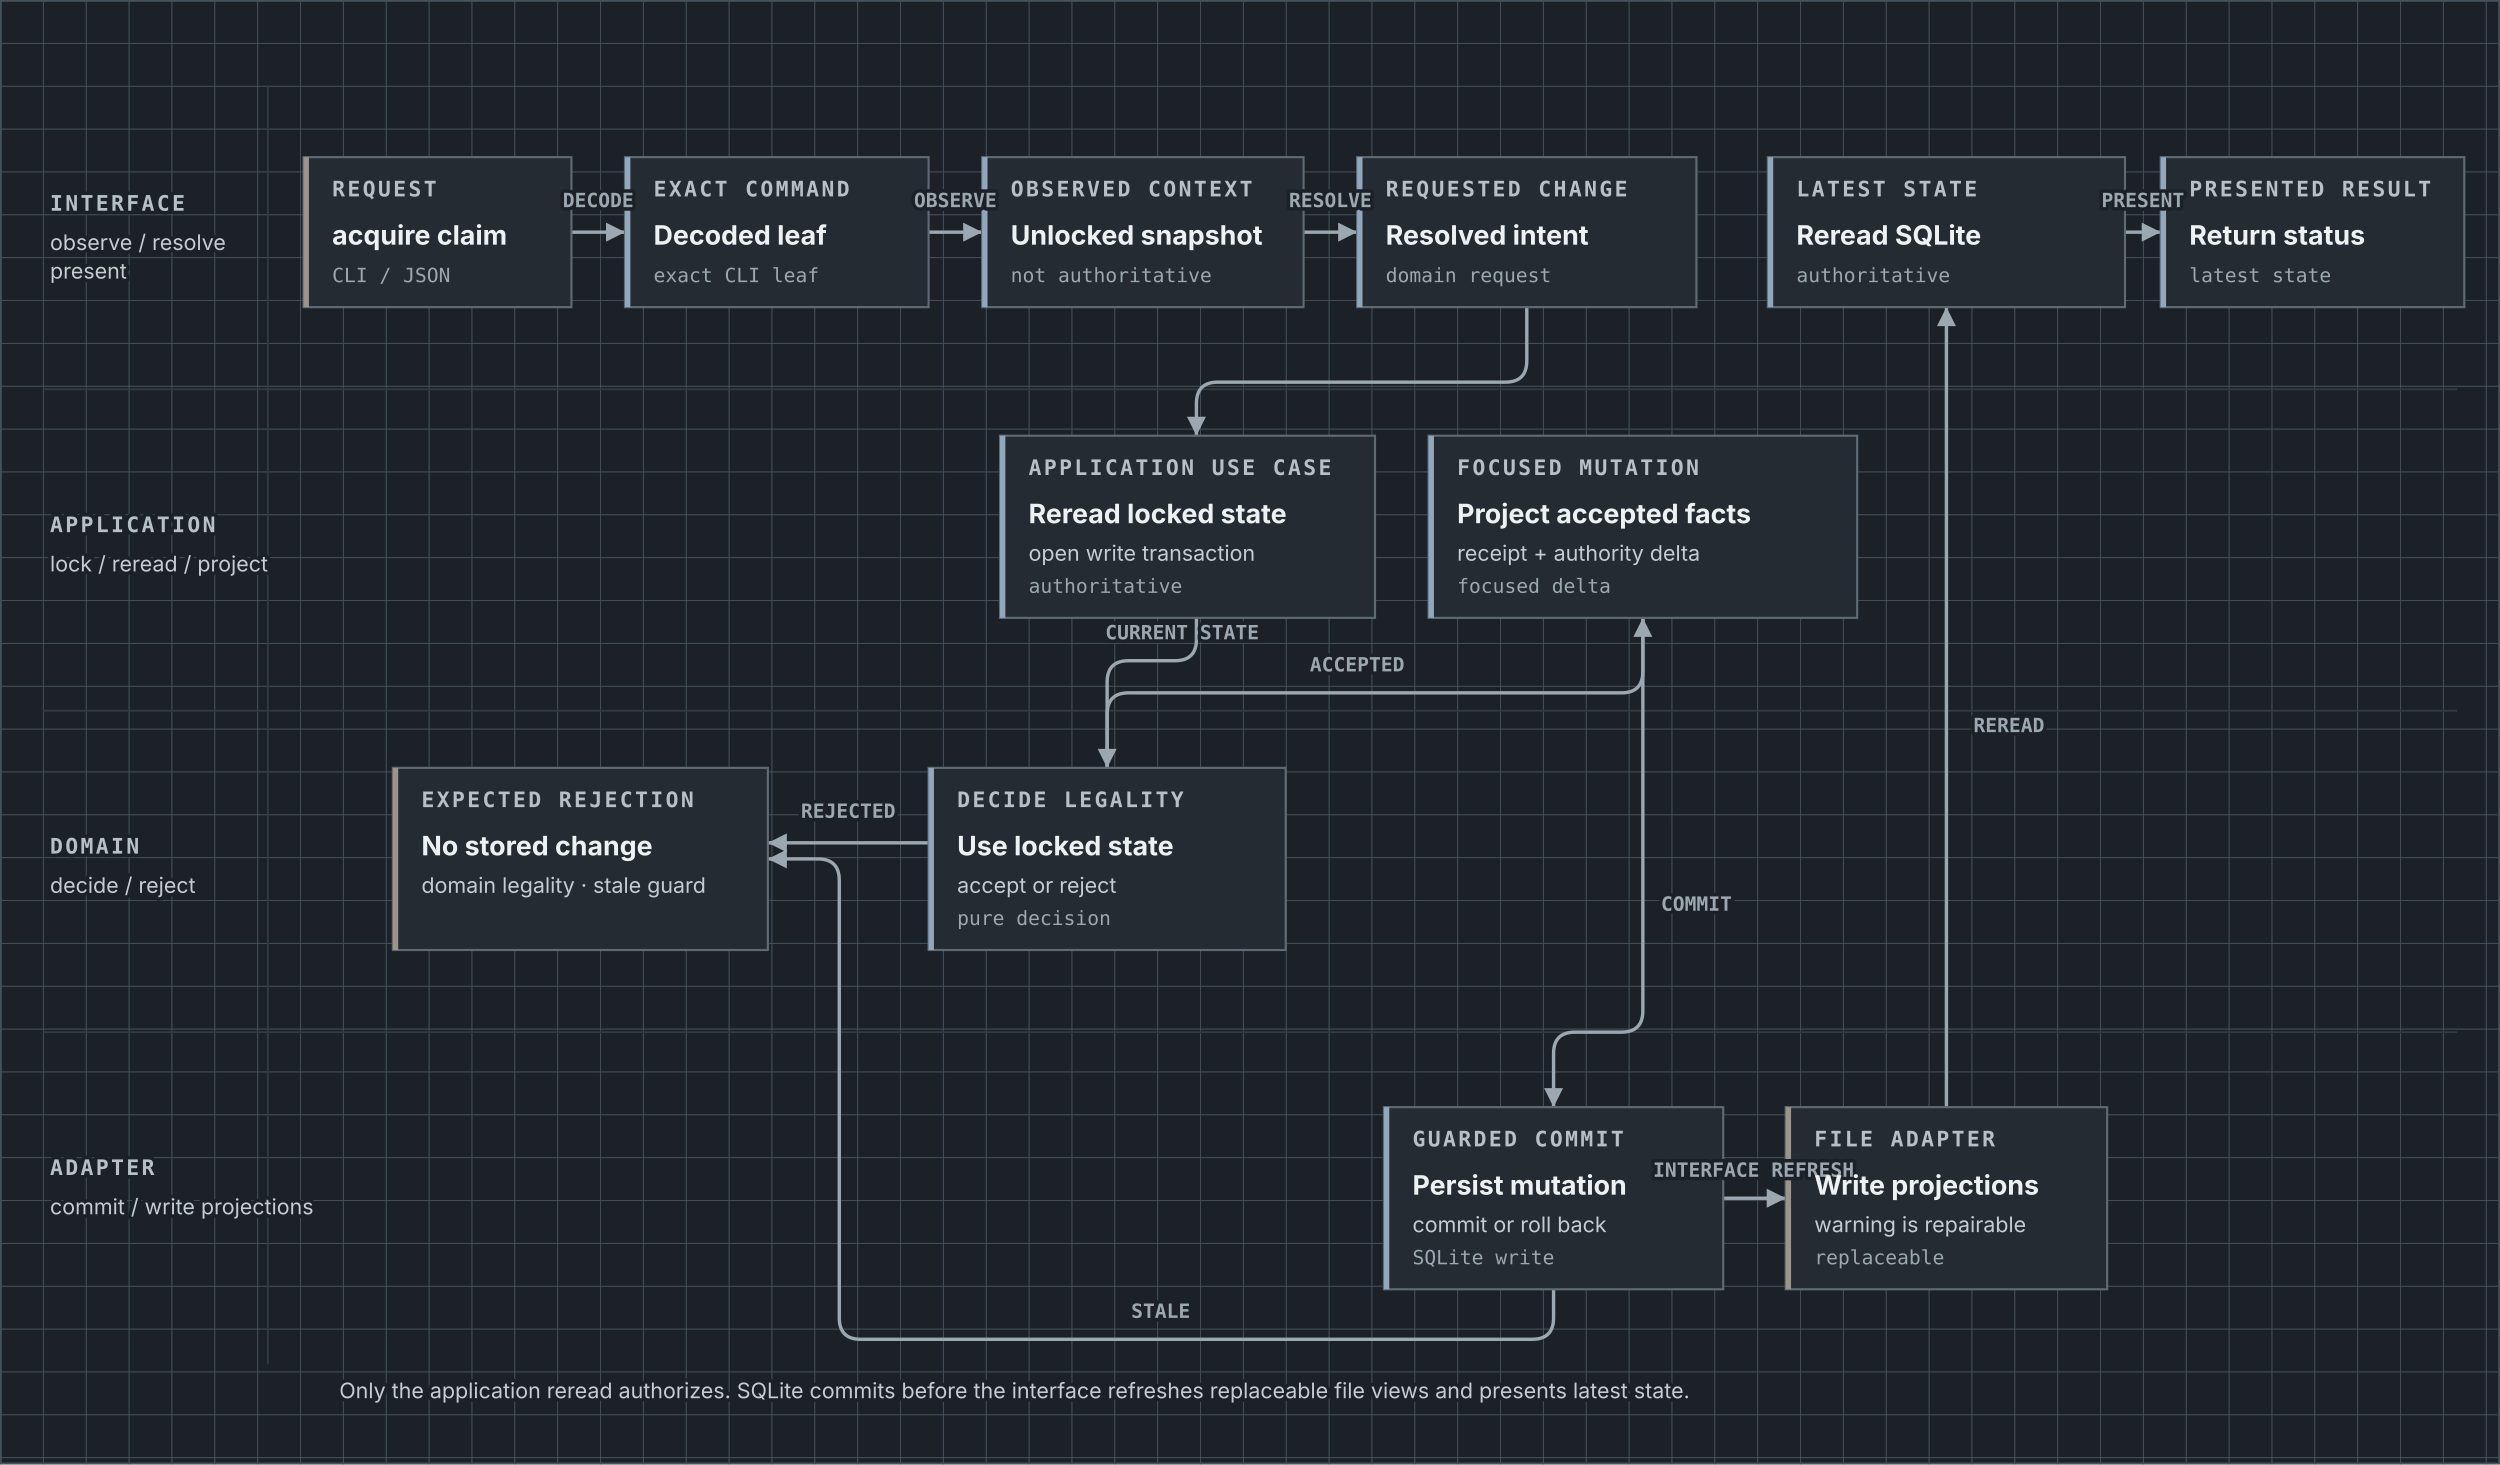
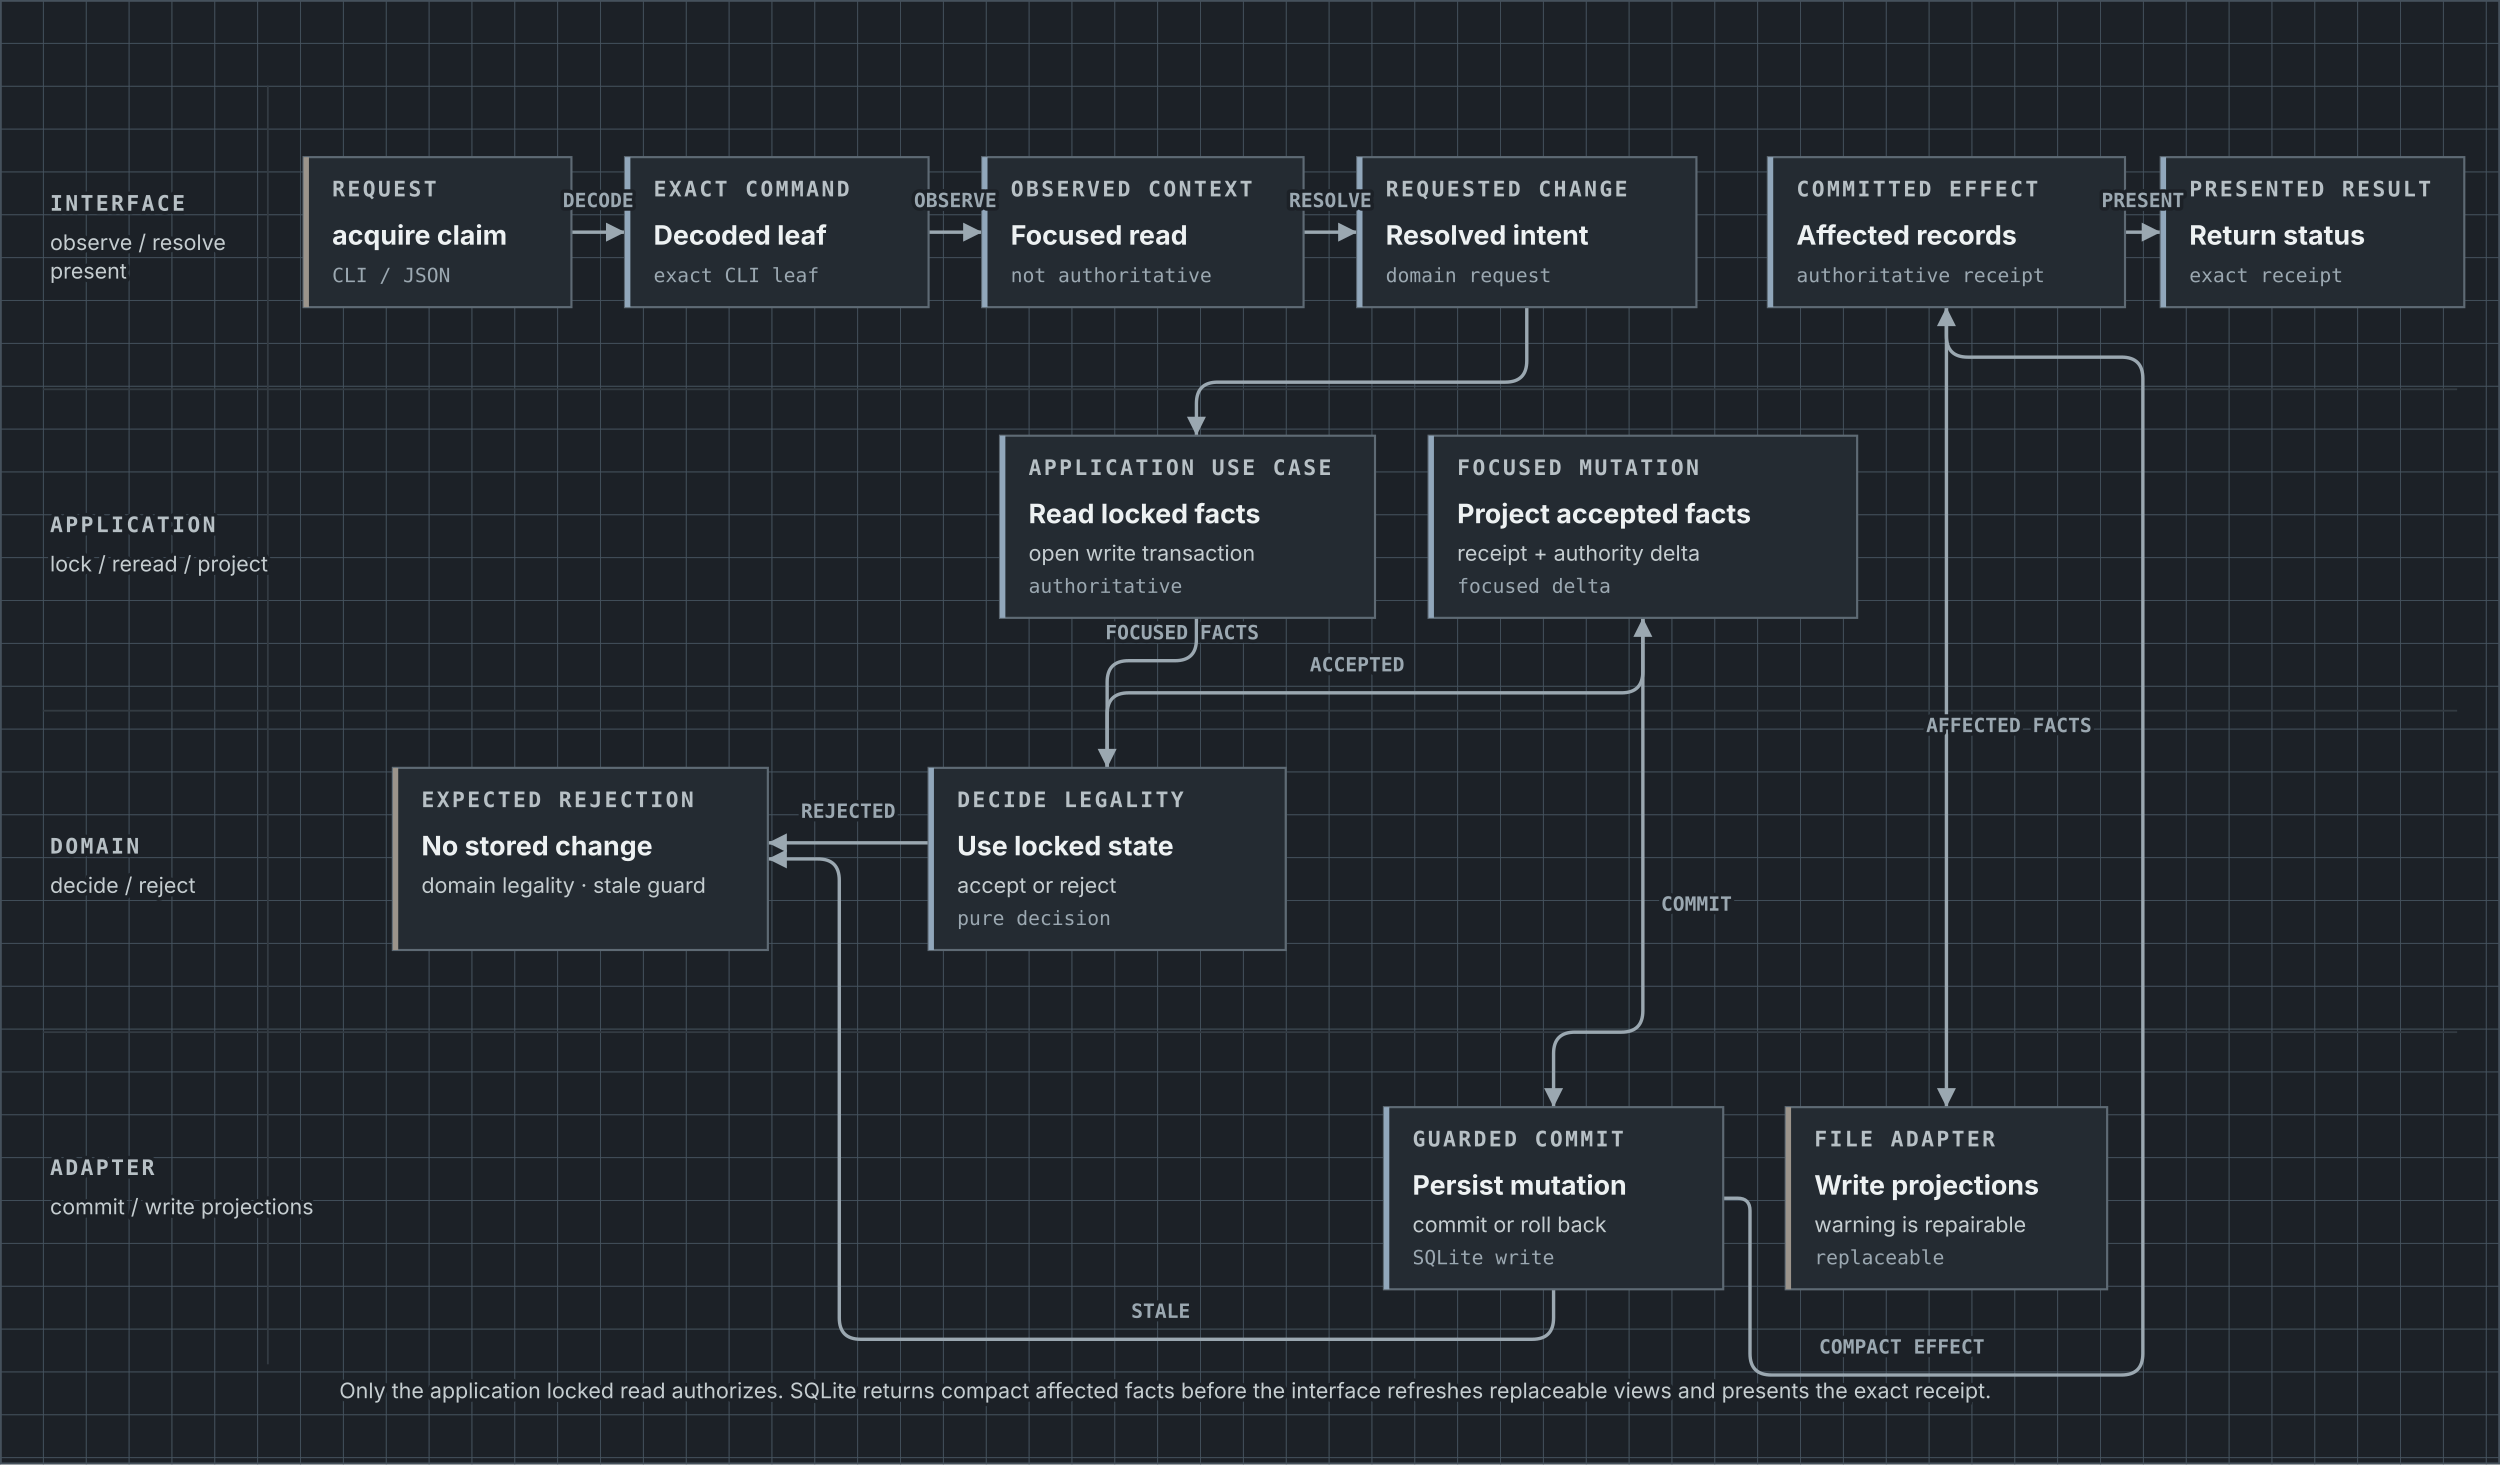
<svg xmlns="http://www.w3.org/2000/svg" role="img" aria-labelledby="title description" viewBox="0 0 1400 820">
  <defs>
    <pattern id="grid" width="24" height="24" patternUnits="userSpaceOnUse">
      <path d="M24 0H0V24" fill="none" stroke="#45535f" stroke-width="1" />
    </pattern>
    <marker id="arrow" viewBox="0 0 10 10" refX="9" refY="5" markerWidth="7" markerHeight="7" orient="auto">
      <path d="M1 1L9 5L1 9Z" fill="#9ba8b1" />
    </marker>
    <style>
      text { font-family: ui-sans-serif, system-ui, -apple-system, BlinkMacSystemFont, "Segoe UI", sans-serif; fill: #edf1f2; }
      .section-label, .box-label, .box-meta, .connector-label, .note-meta { font-family: ui-monospace, SFMono-Regular, Menlo, monospace; }
      .section-label, .box-label { font-size: 12px; font-weight: 700; letter-spacing: 0.11em; fill: #b7c0c5; }
      .section-subtitle { font-size: 12px; fill: #c5cdd0; }
      .guide { stroke: #333b42; stroke-width: 1; }
      .connector { fill: none; stroke: #9ba8b1; stroke-width: 1.9; stroke-linecap: round; }
      .connector-label { font-size: 11px; font-weight: 700; fill: #9ba8b1; }
      .box { fill: #242b32; stroke: #5e6a74; stroke-width: 1.2; }
      .box-title { font-size: 15px; font-weight: 700; }
      .box-body { font-size: 12px; fill: #c5cdd0; }
      .box-meta { font-size: 11px; fill: #9ba8b1; }
      .note { fill: #c5cdd0; }
      .note-meta { font-weight: 700; letter-spacing: 0.08em; fill: #b7c0c5; }
      .canvas-text { paint-order: stroke fill; stroke: #1c2127; stroke-width: 4px; stroke-linejoin: round; }
    </style>
  </defs>
  <rect width="1400" height="820" fill="#1c2127" />
  <rect width="1400" height="820" fill="url(#grid)" />
  <rect x="0.5" y="0.5" width="1399" height="819" fill="none" stroke="#45515c" />
  <line x1="150" y1="48" x2="150" y2="764" class="guide" />
  <line x1="24" y1="218" x2="1376" y2="218" class="guide" />
  <line x1="24" y1="398" x2="1376" y2="398" class="guide" />
  <line x1="24" y1="578" x2="1376" y2="578" class="guide" />
  <path d="M320 130L350 130" class="connector" marker-end="url(#arrow)" />
  <path d="M520 130L550 130" class="connector" marker-end="url(#arrow)" />
  <path d="M730 130L760 130" class="connector" marker-end="url(#arrow)" />
  <path d="M855 172L855 202Q855 214 843 214L682 214Q670 214 670 226L670 244" class="connector" marker-end="url(#arrow)" />
  <path d="M670 346L670 358Q670 370 658 370L632 370Q620 370 620 382L620 430" class="connector" marker-end="url(#arrow)" />
  <path d="M520 472L430 472" class="connector" marker-end="url(#arrow)" />
  <path d="M620 430L620 400Q620 388 632 388L908 388Q920 388 920 376L920 346" class="connector" marker-end="url(#arrow)" />
  <path d="M920 346L920 566Q920 578 908 578L882 578Q870 578 870 590L870 620" class="connector" marker-end="url(#arrow)" />
  <path d="M870 722L870 738Q870 750 858 750L482 750Q470 750 470 738L470 493Q470 481 458 481L430 481" class="connector" marker-end="url(#arrow)" />
-   <path d="M965 671L1000 671" class="connector" marker-end="url(#arrow)" />
-   <path d="M1090 620L1090 172" class="connector" marker-end="url(#arrow)" />
+   <path d="M965 671L973 671Q980 671 980 678L980 758Q980 770 992 770L1188 770Q1200 770 1200 758L1200 212Q1200 200 1188 200L1102 200Q1090 200 1090 188L1090 172" class="connector" marker-end="url(#arrow)" />
+   <path d="M1090 172L1090 620" class="connector" marker-end="url(#arrow)" />
  <path d="M1190 130L1210 130" class="connector" marker-end="url(#arrow)" />
  <rect x="170" y="88" width="150" height="84" class="box" />
  <rect x="170" y="88" width="3" height="84" fill="#9b948b" />
  <rect x="350" y="88" width="170" height="84" class="box" />
  <rect x="350" y="88" width="3" height="84" fill="#91a7bb" />
  <rect x="550" y="88" width="180" height="84" class="box" />
  <rect x="550" y="88" width="3" height="84" fill="#91a7bb" />
  <rect x="760" y="88" width="190" height="84" class="box" />
  <rect x="760" y="88" width="3" height="84" fill="#91a7bb" />
  <rect x="990" y="88" width="200" height="84" class="box" />
  <rect x="990" y="88" width="3" height="84" fill="#91a7bb" />
  <rect x="1210" y="88" width="170" height="84" class="box" />
  <rect x="1210" y="88" width="3" height="84" fill="#91a7bb" />
  <rect x="560" y="244" width="210" height="102" class="box" />
  <rect x="560" y="244" width="3" height="102" fill="#91a7bb" />
  <rect x="800" y="244" width="240" height="102" class="box" />
  <rect x="800" y="244" width="3" height="102" fill="#91a7bb" />
  <rect x="220" y="430" width="210" height="102" class="box" />
  <rect x="220" y="430" width="3" height="102" fill="#9b948b" />
  <rect x="520" y="430" width="200" height="102" class="box" />
  <rect x="520" y="430" width="3" height="102" fill="#91a7bb" />
  <rect x="775" y="620" width="190" height="102" class="box" />
  <rect x="775" y="620" width="3" height="102" fill="#91a7bb" />
  <rect x="1000" y="620" width="180" height="102" class="box" />
  <rect x="1000" y="620" width="3" height="102" fill="#9b948b" />
  <text x="28" y="118" class="section-label canvas-text">INTERFACE</text>
  <text x="28" y="140" class="section-subtitle canvas-text">observe / resolve</text>
  <text x="28" y="156" class="section-subtitle canvas-text">present</text>
  <text x="28" y="298" class="section-label canvas-text">APPLICATION</text>
  <text x="28" y="320" class="section-subtitle canvas-text">lock / reread / project</text>
  <text x="28" y="478" class="section-label canvas-text">DOMAIN</text>
  <text x="28" y="500" class="section-subtitle canvas-text">decide / reject</text>
  <text x="28" y="658" class="section-label canvas-text">ADAPTER</text>
  <text x="28" y="680" class="section-subtitle canvas-text">commit / write projections</text>
  <text x="335" y="116" text-anchor="middle" class="connector-label canvas-text">DECODE</text>
  <text x="535" y="116" text-anchor="middle" class="connector-label canvas-text">OBSERVE</text>
  <text x="745" y="116" text-anchor="middle" class="connector-label canvas-text">RESOLVE</text>
-   <text x="662" y="358" text-anchor="middle" class="connector-label canvas-text">CURRENT STATE</text>
+   <text x="662" y="358" text-anchor="middle" class="connector-label canvas-text">FOCUSED FACTS</text>
  <text x="475" y="458" text-anchor="middle" class="connector-label canvas-text">REJECTED</text>
  <text x="760" y="376" text-anchor="middle" class="connector-label canvas-text">ACCEPTED</text>
  <text x="950" y="510" text-anchor="middle" class="connector-label canvas-text">COMMIT</text>
  <text x="650" y="738" text-anchor="middle" class="connector-label canvas-text">STALE</text>
-   <text x="982" y="659" text-anchor="middle" class="connector-label canvas-text">INTERFACE REFRESH</text>
-   <text x="1125" y="410" text-anchor="middle" class="connector-label canvas-text">REREAD</text>
+   <text x="1065" y="758" text-anchor="middle" class="connector-label canvas-text">COMPACT EFFECT</text>
+   <text x="1125" y="410" text-anchor="middle" class="connector-label canvas-text">AFFECTED FACTS</text>
  <text x="1200" y="116" text-anchor="middle" class="connector-label canvas-text">PRESENT</text>
  <text x="186" y="110" class="box-label">REQUEST</text>
  <text x="186" y="137" class="box-title">acquire claim</text>
  <text x="186" y="158" class="box-meta">CLI / JSON</text>
  <text x="366" y="110" class="box-label">EXACT COMMAND</text>
  <text x="366" y="137" class="box-title">Decoded leaf</text>
  <text x="366" y="158" class="box-meta">exact CLI leaf</text>
  <text x="566" y="110" class="box-label">OBSERVED CONTEXT</text>
-   <text x="566" y="137" class="box-title">Unlocked snapshot</text>
+   <text x="566" y="137" class="box-title">Focused read</text>
  <text x="566" y="158" class="box-meta">not authoritative</text>
  <text x="776" y="110" class="box-label">REQUESTED CHANGE</text>
  <text x="776" y="137" class="box-title">Resolved intent</text>
  <text x="776" y="158" class="box-meta">domain request</text>
-   <text x="1006" y="110" class="box-label">LATEST STATE</text>
-   <text x="1006" y="137" class="box-title">Reread SQLite</text>
-   <text x="1006" y="158" class="box-meta">authoritative</text>
+   <text x="1006" y="110" class="box-label">COMMITTED EFFECT</text>
+   <text x="1006" y="137" class="box-title">Affected records</text>
+   <text x="1006" y="158" class="box-meta">authoritative receipt</text>
  <text x="1226" y="110" class="box-label">PRESENTED RESULT</text>
  <text x="1226" y="137" class="box-title">Return status</text>
-   <text x="1226" y="158" class="box-meta">latest state</text>
+   <text x="1226" y="158" class="box-meta">exact receipt</text>
  <text x="576" y="266" class="box-label">APPLICATION USE CASE</text>
-   <text x="576" y="293" class="box-title">Reread locked state</text>
+   <text x="576" y="293" class="box-title">Read locked facts</text>
  <text x="576" y="314" class="box-body">open write transaction</text>
  <text x="576" y="332" class="box-meta">authoritative</text>
  <text x="816" y="266" class="box-label">FOCUSED MUTATION</text>
  <text x="816" y="293" class="box-title">Project accepted facts</text>
  <text x="816" y="314" class="box-body">receipt + authority delta</text>
  <text x="816" y="332" class="box-meta">focused delta</text>
  <text x="236" y="452" class="box-label">EXPECTED REJECTION</text>
  <text x="236" y="479" class="box-title">No stored change</text>
  <text x="236" y="500" class="box-body">domain legality · stale guard</text>
  <text x="536" y="452" class="box-label">DECIDE LEGALITY</text>
  <text x="536" y="479" class="box-title">Use locked state</text>
  <text x="536" y="500" class="box-body">accept or reject</text>
  <text x="536" y="518" class="box-meta">pure decision</text>
  <text x="791" y="642" class="box-label">GUARDED COMMIT</text>
  <text x="791" y="669" class="box-title">Persist mutation</text>
  <text x="791" y="690" class="box-body">commit or roll back</text>
  <text x="791" y="708" class="box-meta">SQLite write</text>
  <text x="1016" y="642" class="box-label">FILE ADAPTER</text>
  <text x="1016" y="669" class="box-title">Write projections</text>
  <text x="1016" y="690" class="box-body">warning is repairable</text>
  <text x="1016" y="708" class="box-meta">replaceable</text>
-   <text x="190" y="783" text-anchor="start" font-size="12" class="note canvas-text">Only the application reread authorizes. SQLite commits before the interface refreshes replaceable file views and presents latest state.</text>
+   <text x="190" y="783" text-anchor="start" font-size="12" class="note canvas-text">Only the application locked read authorizes. SQLite returns compact affected facts before the interface refreshes replaceable views and presents the exact receipt.</text>
</svg>
